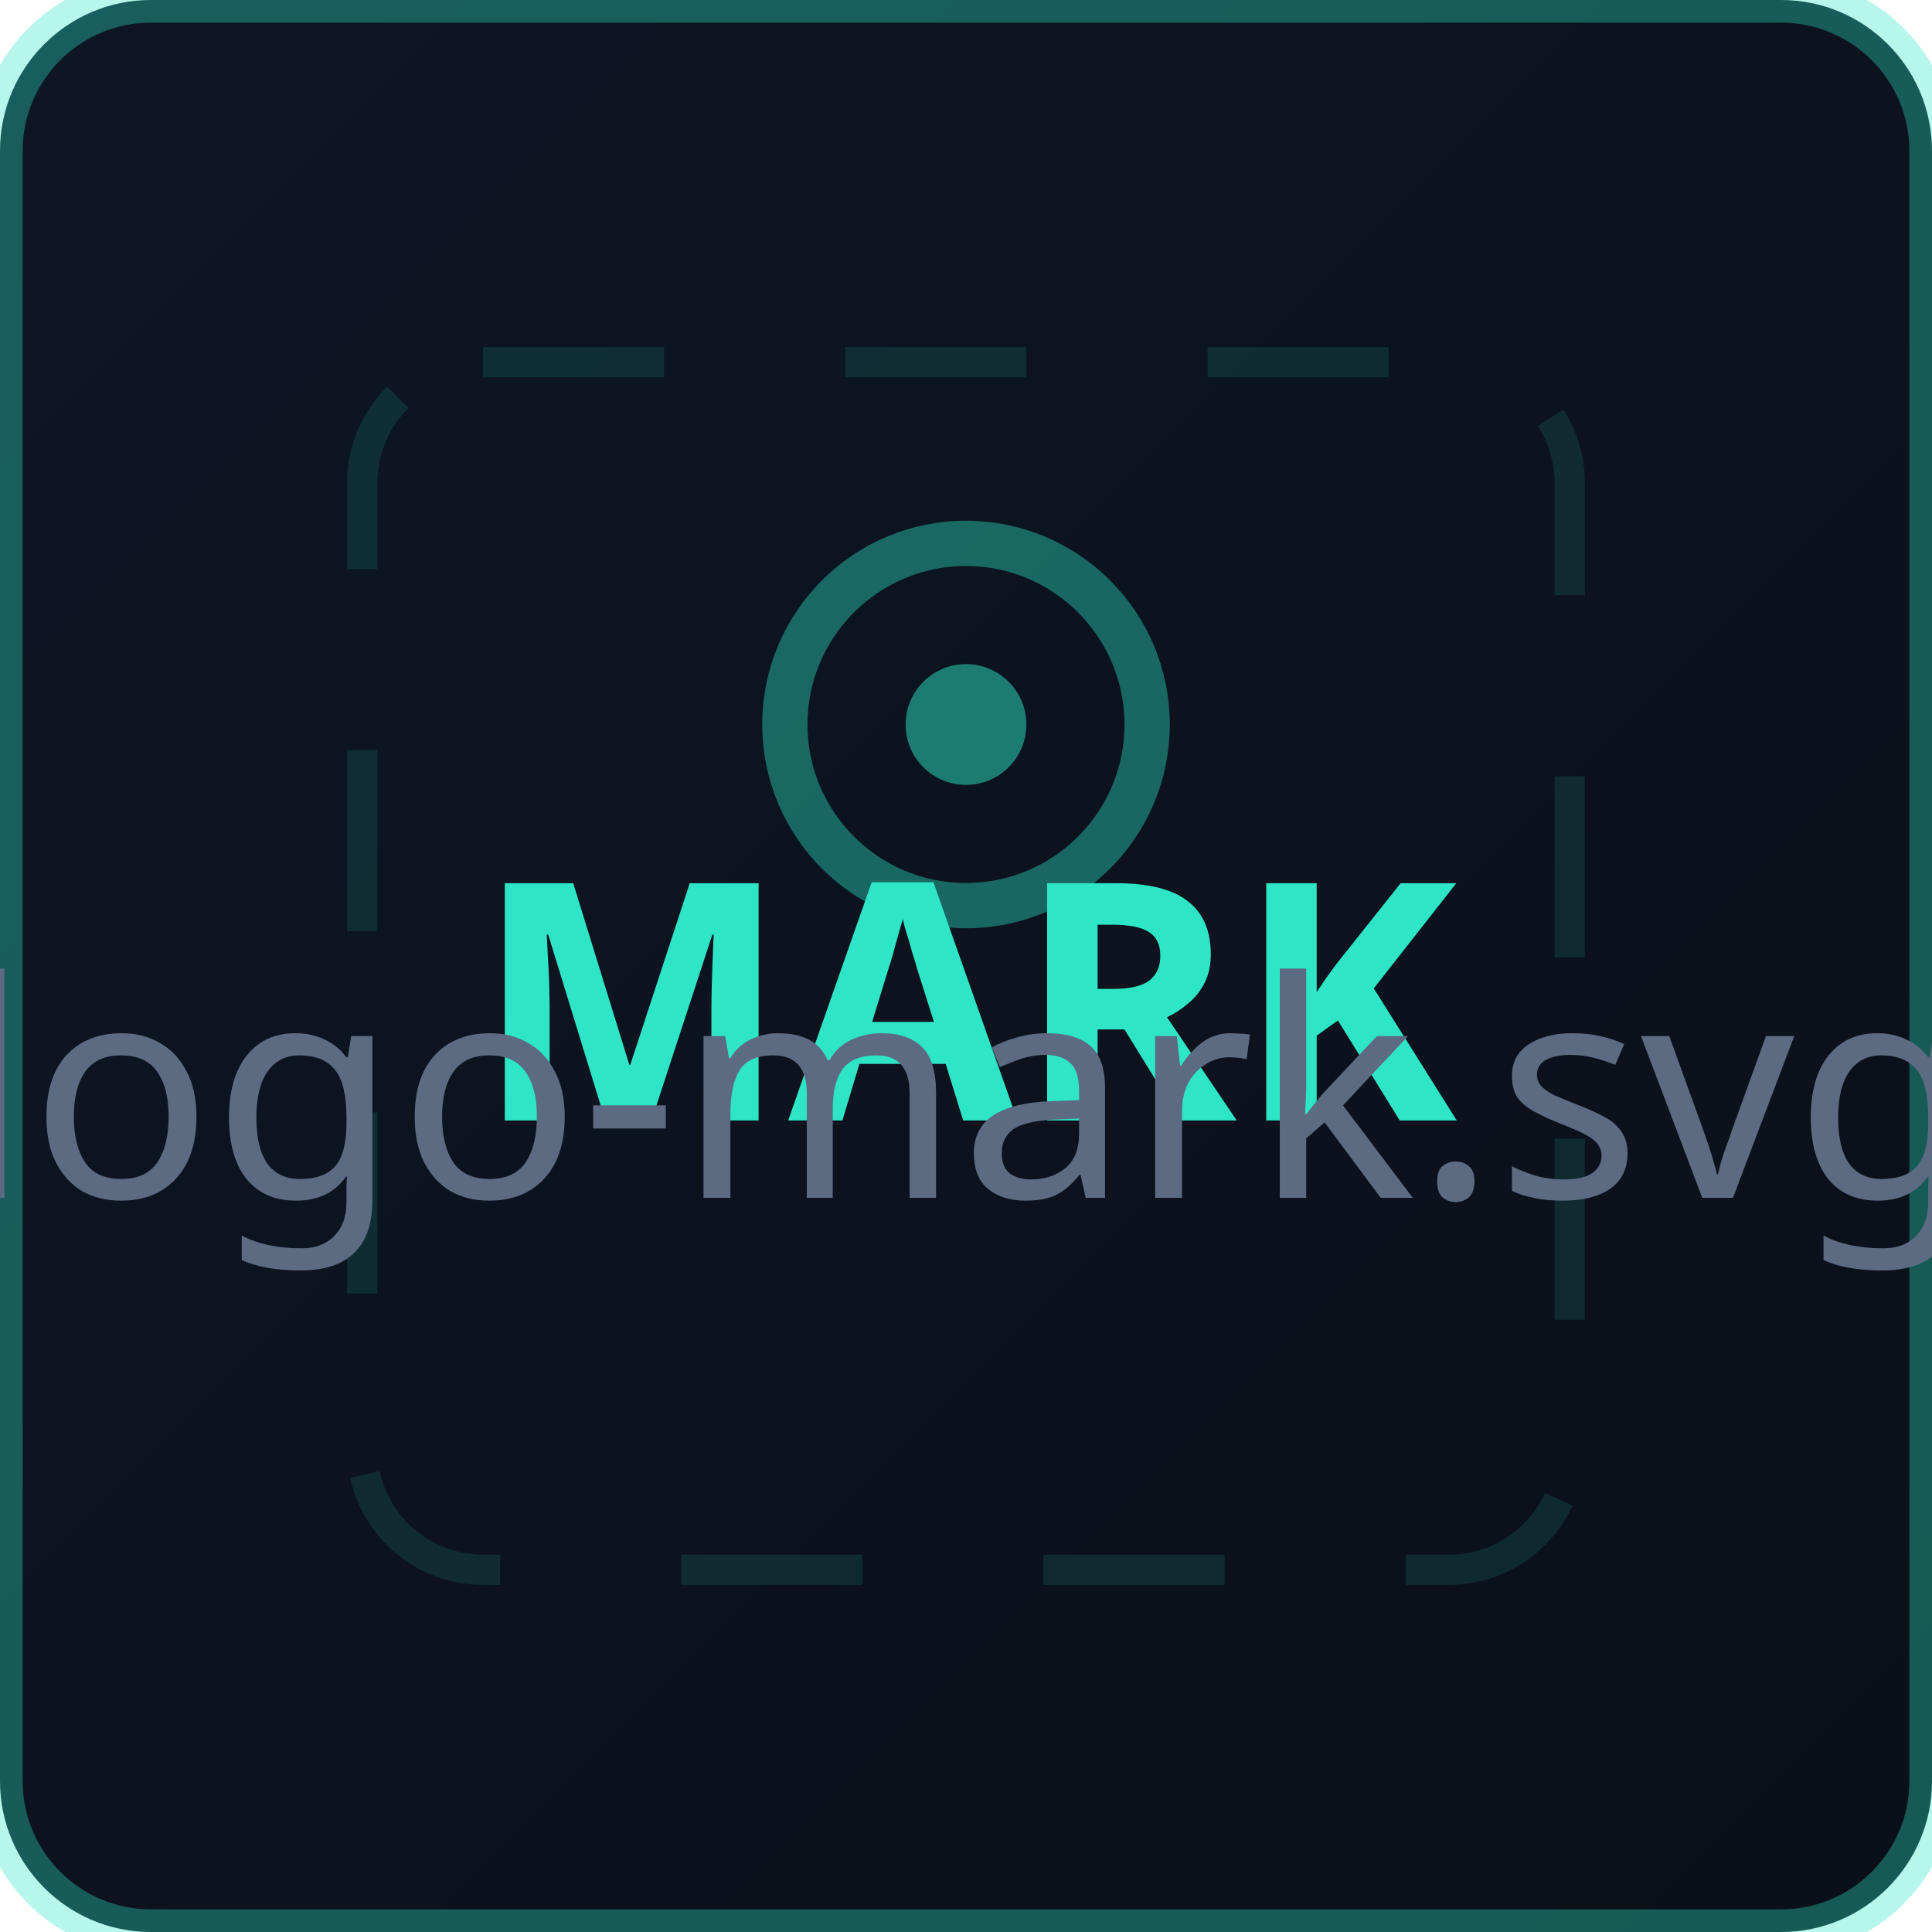
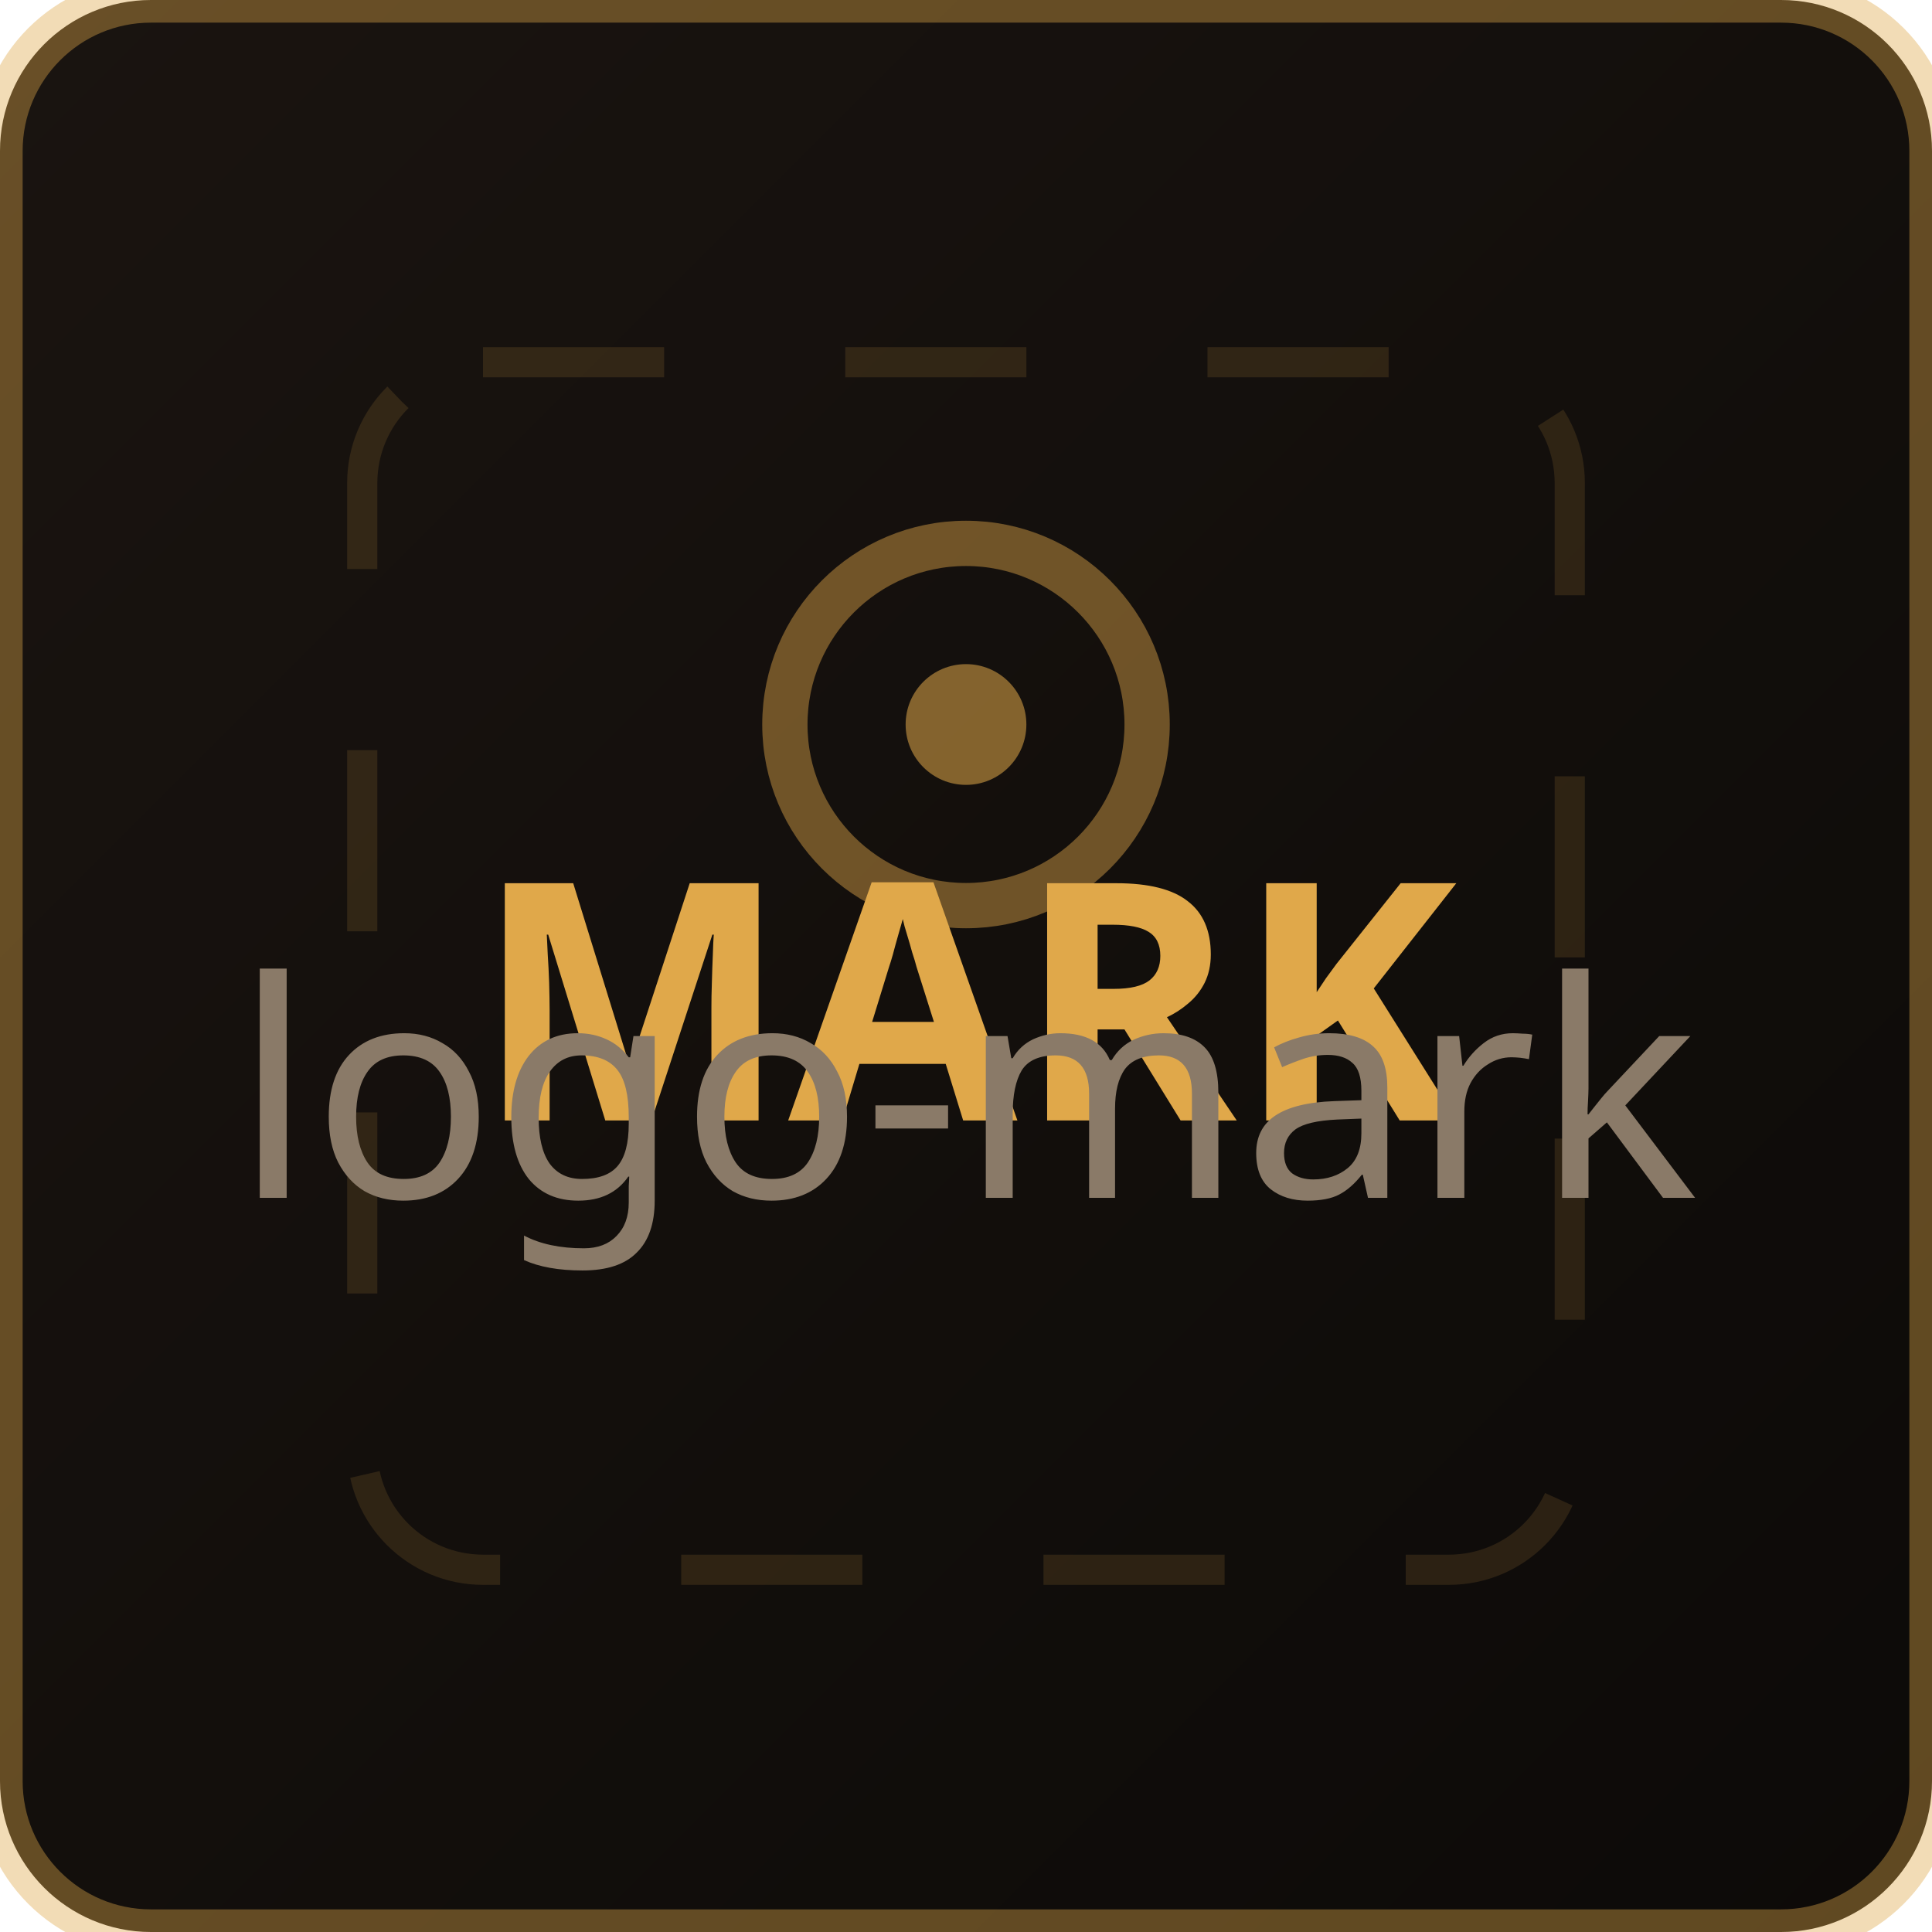
<svg xmlns="http://www.w3.org/2000/svg" width="64" height="64" viewBox="0 0 64 64" role="img" aria-label="MARK placeholder">
  <defs>
    <linearGradient id="g" x1="0%" y1="0%" x2="100%" y2="100%">
-       <stop offset="0%" stop-color="#0e1626" />
-       <stop offset="100%" stop-color="#0a1018" />
+       <stop offset="0%" stop-color="#1a1410" />
+       <stop offset="100%" stop-color="#0c0a08" />
    </linearGradient>
  </defs>
-   <rect width="64" height="64" rx="5" fill="url(#g)" stroke="#2ee6c5" stroke-opacity="0.35" stroke-width="1.5" />
-   <rect x="12" y="12" width="40" height="40" rx="4" fill="none" stroke="#2ee6c5" stroke-opacity="0.12" stroke-dasharray="6 6" />
-   <circle cx="32" cy="24" r="6" fill="none" stroke="#2ee6c5" stroke-opacity="0.4" stroke-width="1.5" />
-   <circle cx="32" cy="24" r="2" fill="#2ee6c5" fill-opacity="0.5" />
-   <text x="50%" y="58%" text-anchor="middle" fill="#2ee6c5" font-family="system-ui,sans-serif" font-size="11" font-weight="600">MARK</text>
-   <text x="50%" y="62%" text-anchor="middle" fill="#5c6b82" font-family="system-ui,sans-serif" font-size="10" font-weight="500">logo-mark.svg</text>
+   <rect width="64" height="64" rx="5" fill="url(#g)" stroke="#e0a84a" stroke-opacity="0.4" stroke-width="1.5" />
+   <rect x="12" y="12" width="40" height="40" rx="4" fill="none" stroke="#e0a84a" stroke-opacity="0.14" stroke-dasharray="6 6" />
+   <circle cx="32" cy="24" r="6" fill="none" stroke="#e0a84a" stroke-opacity="0.45" stroke-width="1.5" />
+   <circle cx="32" cy="24" r="2" fill="#e0a84a" fill-opacity="0.55" />
+   <text x="50%" y="58%" text-anchor="middle" fill="#e0a84a" font-family="system-ui,sans-serif" font-size="11" font-weight="600">MARK</text>
+   <text x="50%" y="62%" text-anchor="middle" fill="#8a7a68" font-family="system-ui,sans-serif" font-size="10" font-weight="500">logo-mark</text>
</svg>
